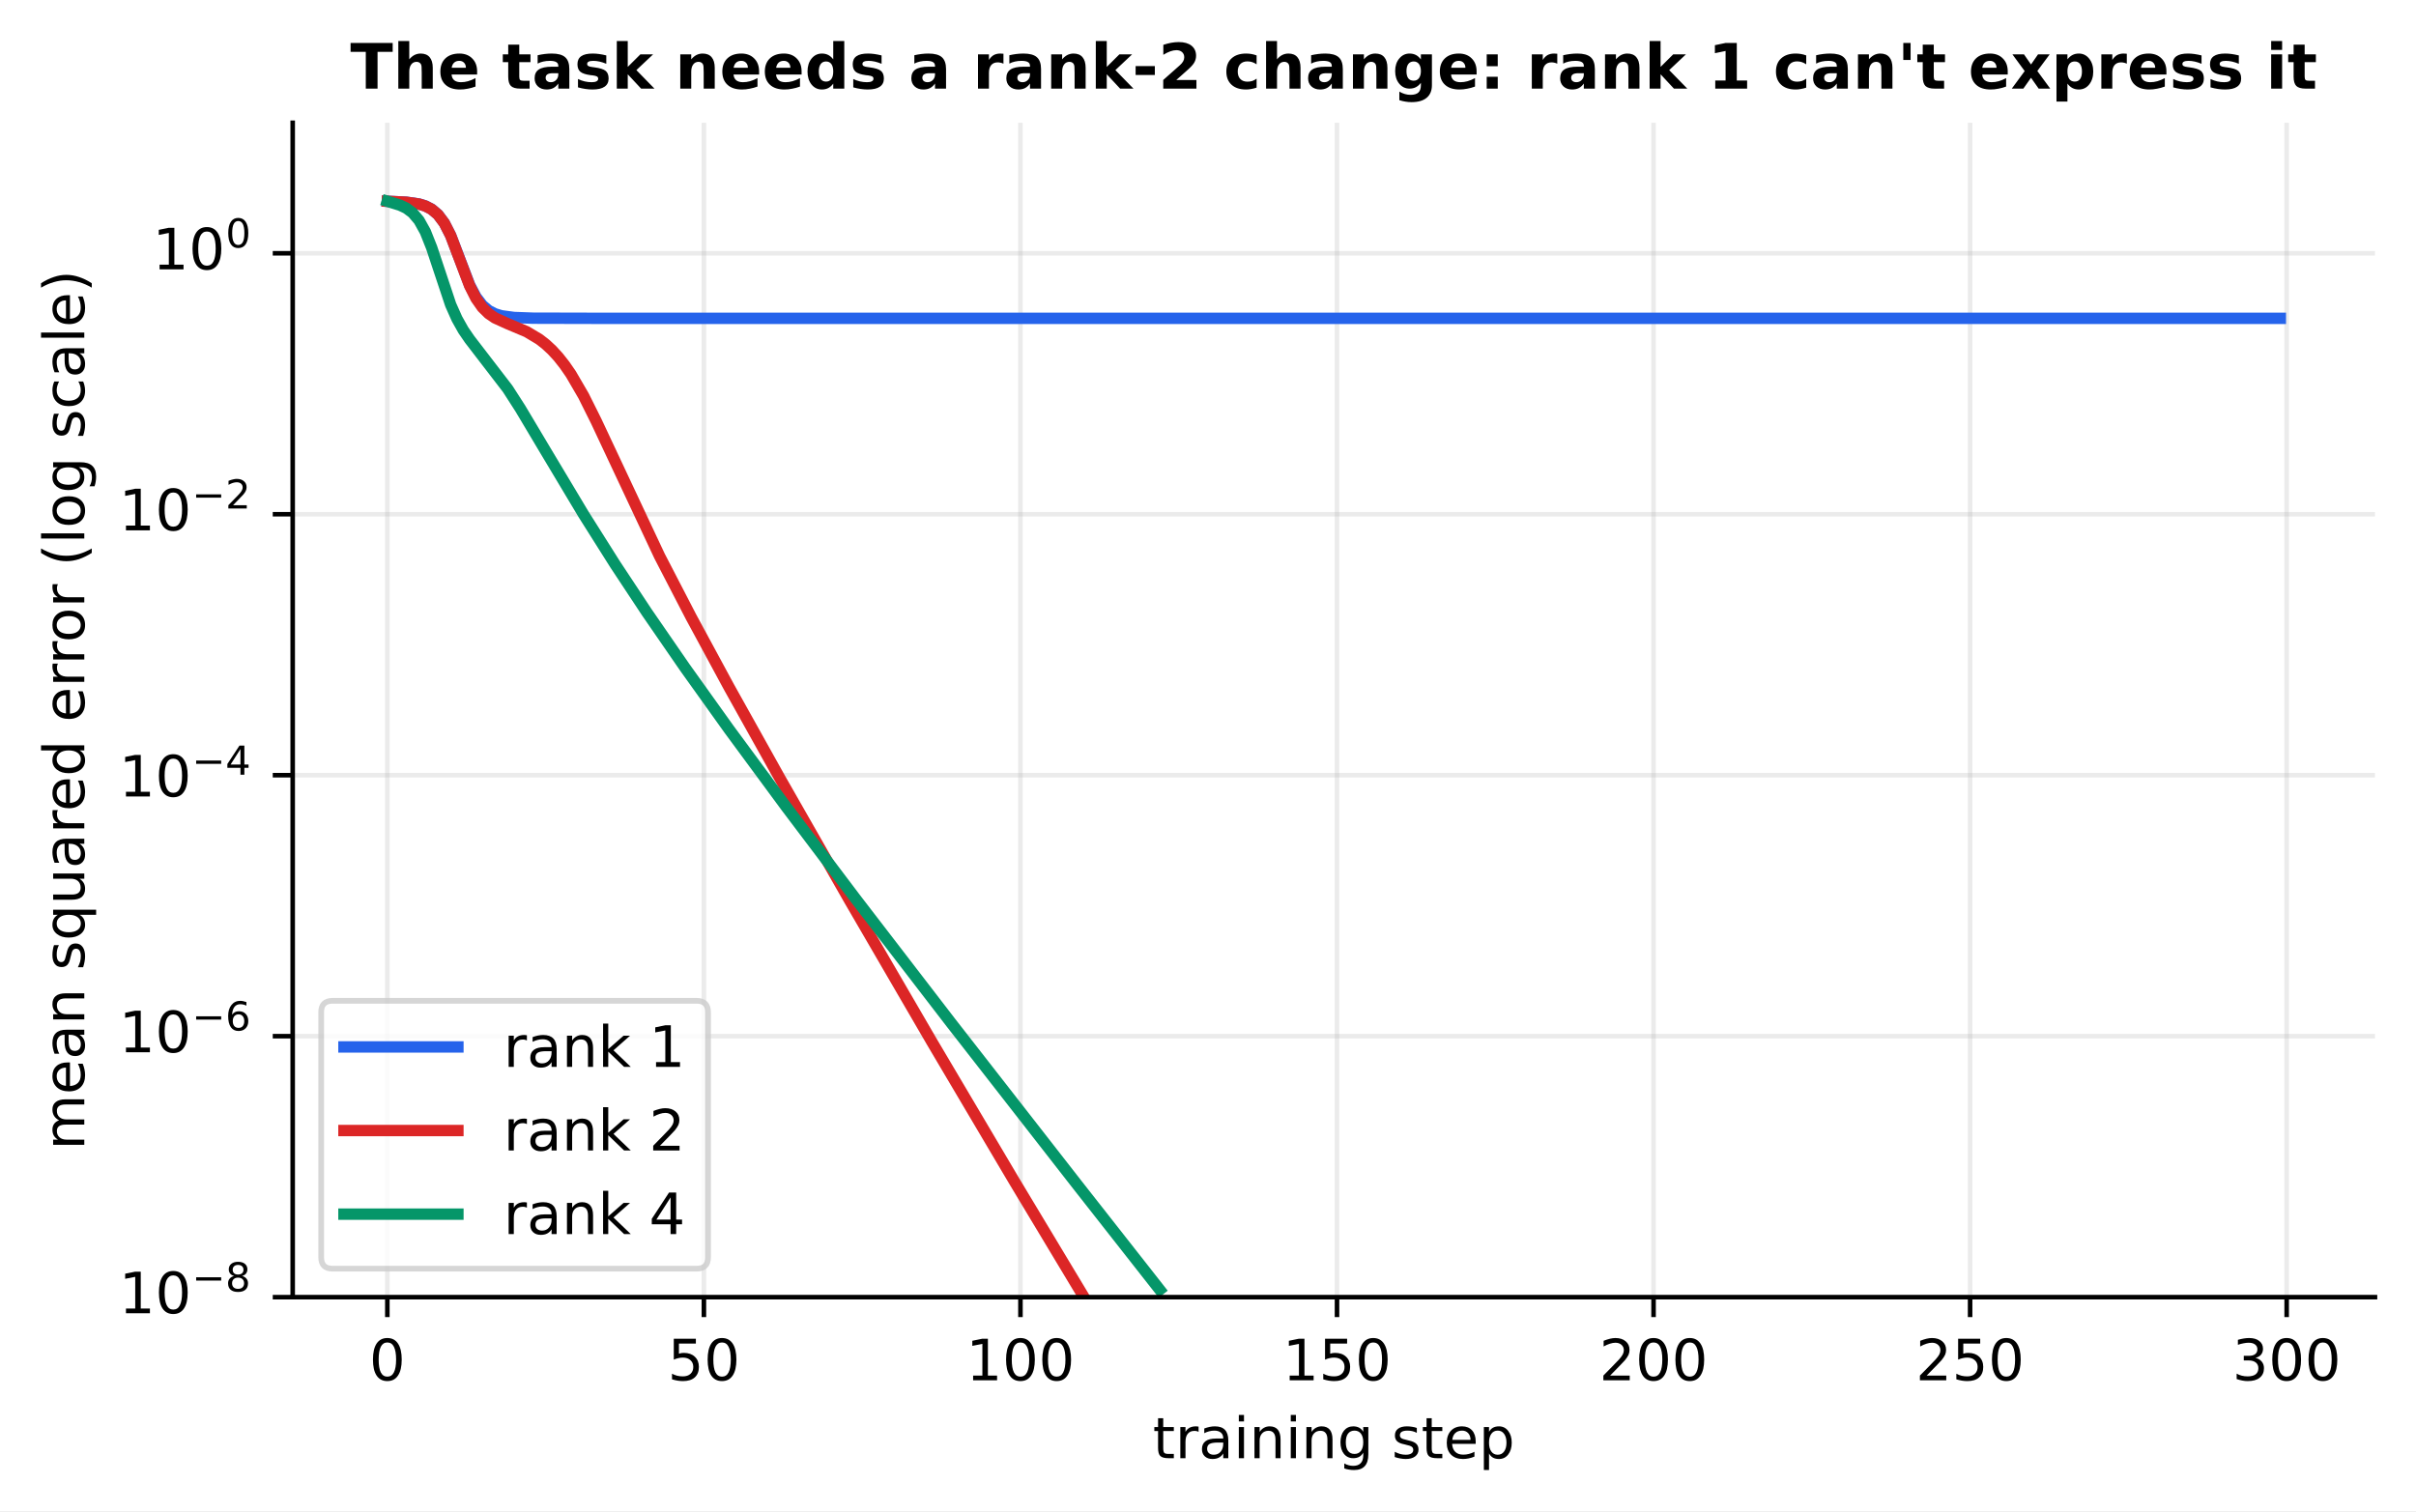
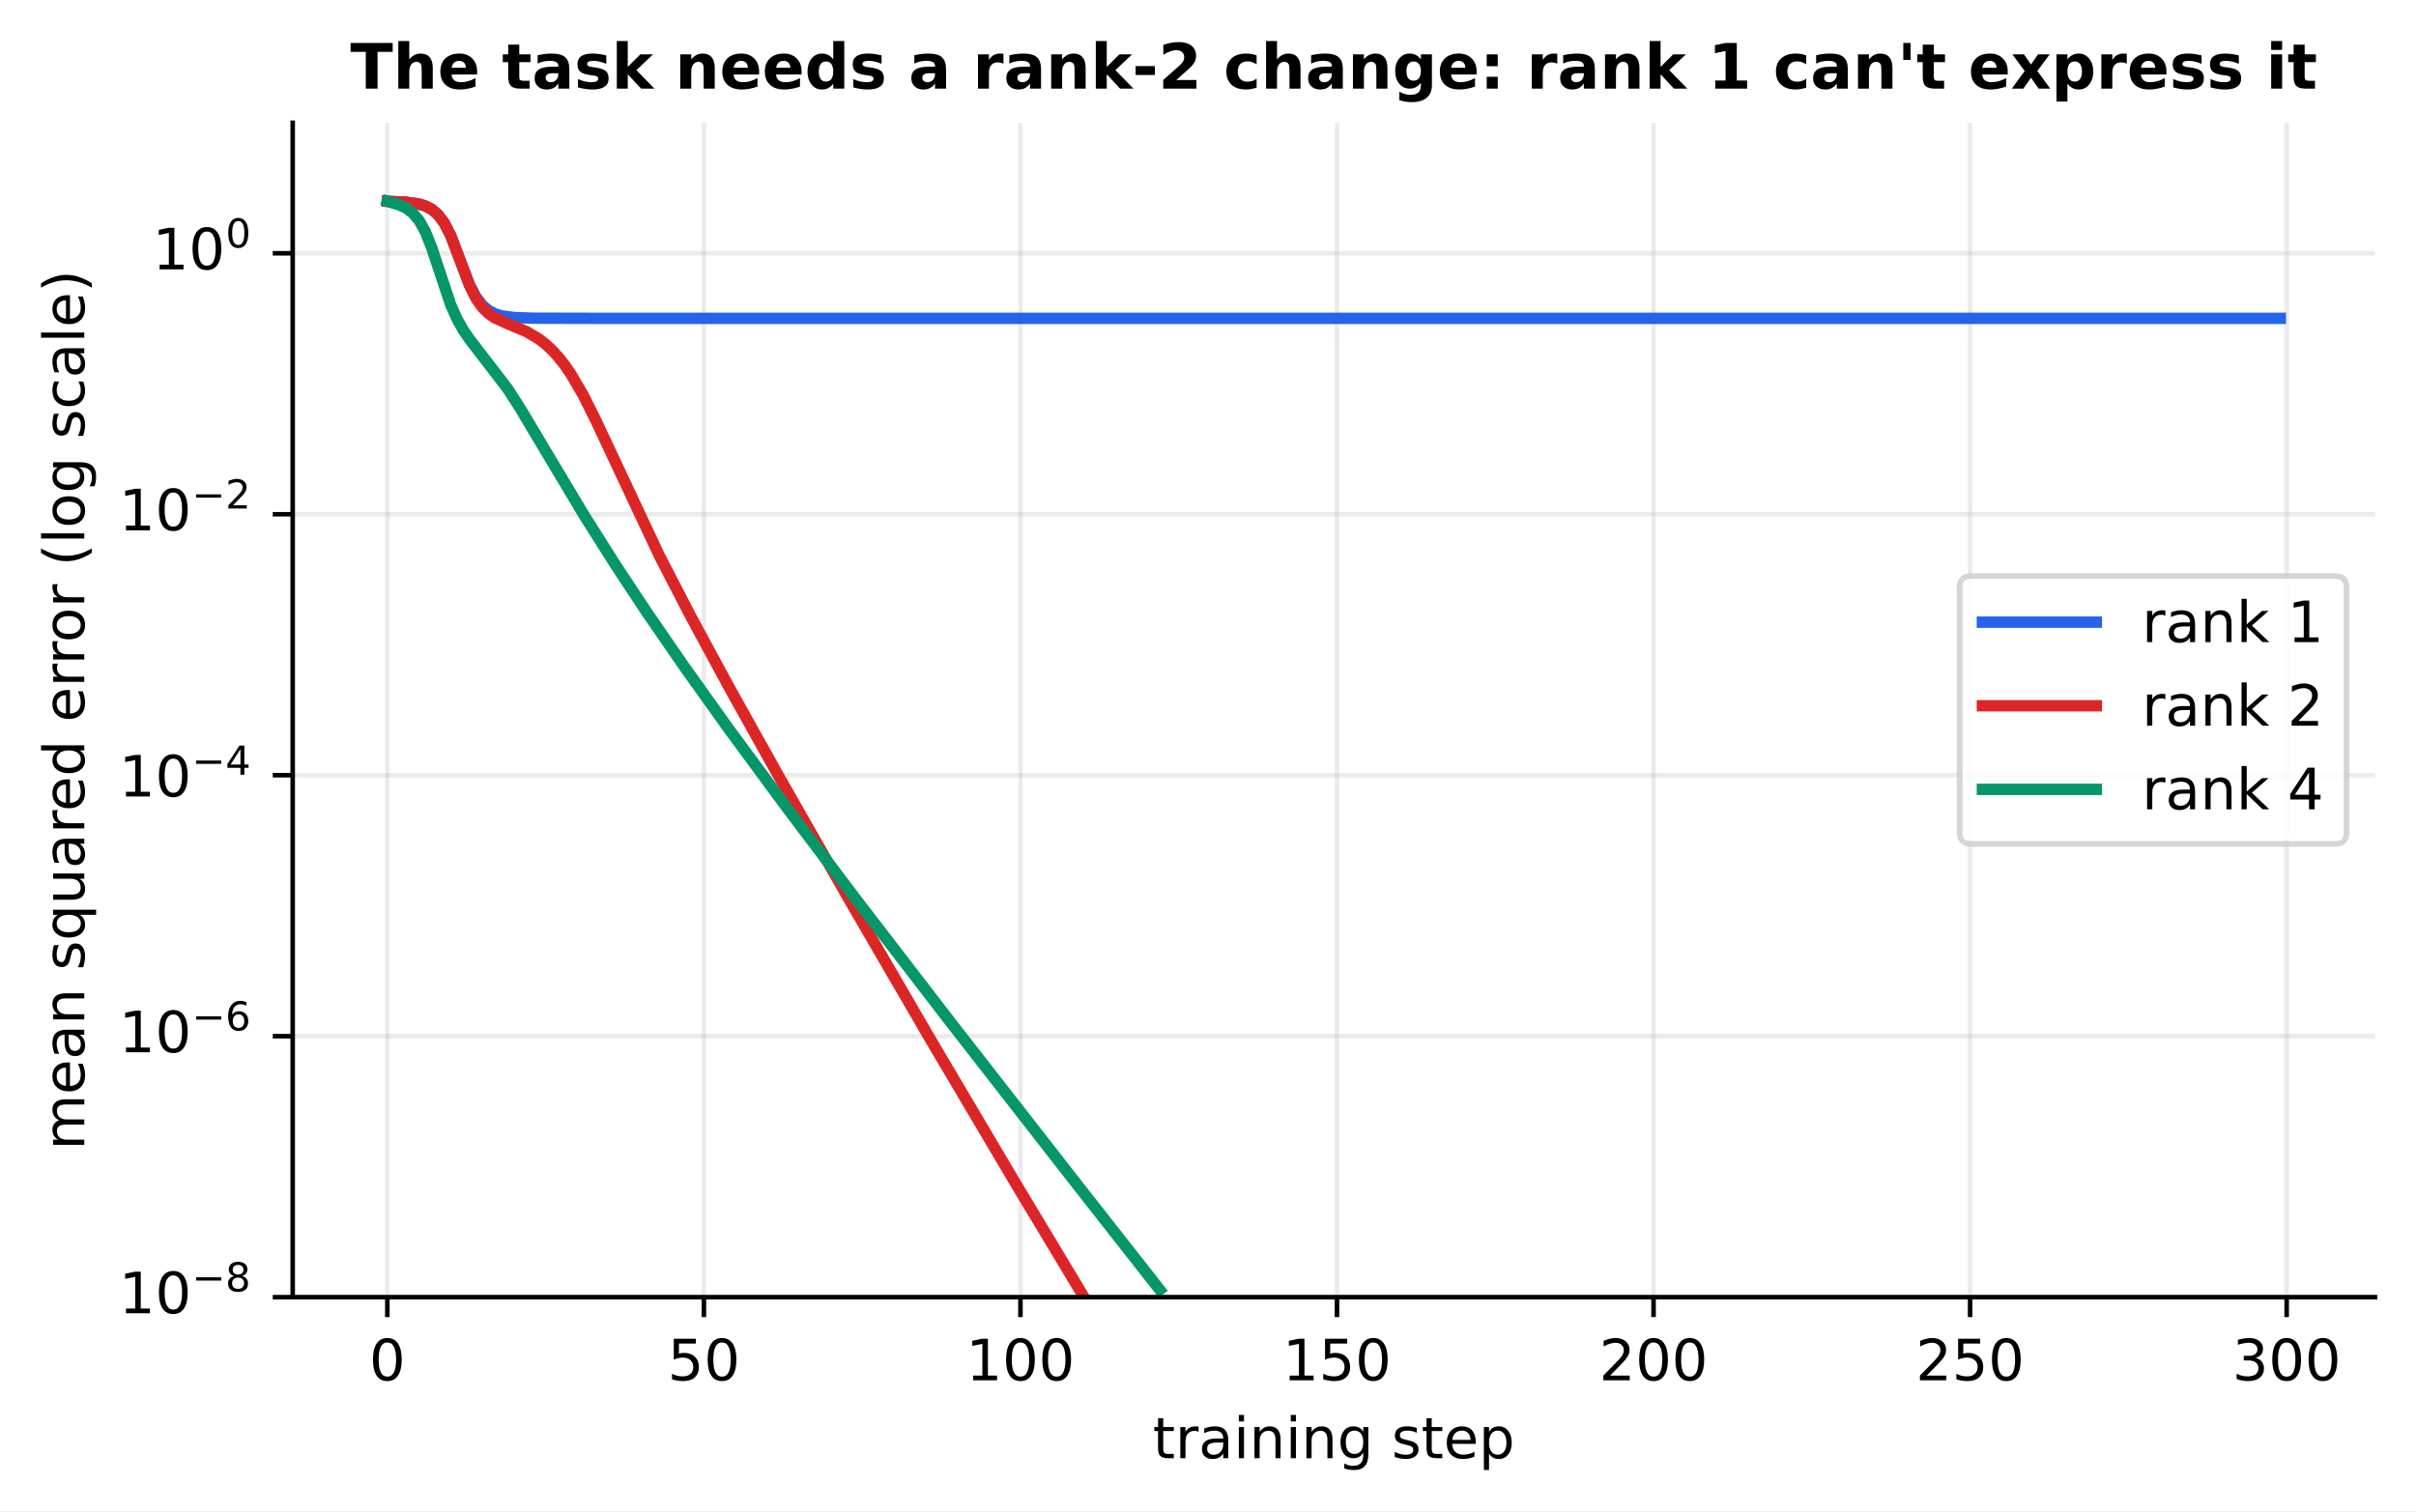
<svg xmlns="http://www.w3.org/2000/svg" xmlns:xlink="http://www.w3.org/1999/xlink" width="424.091pt" height="265.315pt" viewBox="0 0 424.091 265.315" version="1.1">
  <defs>
    <style type="text/css">*{stroke-linejoin: round; stroke-linecap: butt}</style>
  </defs>
  <g id="figure_1">
    <g id="patch_1">
      <path d="M 0 265.315  L 424.091 265.315  L 424.091 0  L 0 0  z " style="fill: #ffffff" />
    </g>
    <g id="axes_1">
      <g id="patch_2">
        <path d="M 51.378 227.758  L 416.891 227.758  L 416.891 21.558  L 51.378 21.558  z " style="fill: #ffffff" />
      </g>
      <g id="matplotlib.axis_1">
        <g id="xtick_1">
          <g id="line2d_1">
            <path d="M 67.992 227.758  L 67.992 21.558  " clip-path="url(#p20290c3c01)" style="fill: none; stroke: #b0b0b0; stroke-opacity: 0.25; stroke-width: 0.8; stroke-linecap: square" />
          </g>
          <g id="line2d_2">
            <defs>
              <path id="m7cadcb0e4f" d="M 0 0  L 0 3.5  " style="stroke: #000000; stroke-width: 0.8" />
            </defs>
            <g>
              <use xlink:href="#m7cadcb0e4f" x="67.992" y="227.758" style="stroke: #000000; stroke-width: 0.8" />
            </g>
          </g>
          <g id="text_1">
            <text style="font-size: 10px; font-family: 'DejaVu Sans', 'Bitstream Vera Sans', 'Computer Modern Sans Serif', 'Lucida Grande', 'Verdana', 'Geneva', 'Lucid', 'Arial', 'Helvetica', 'Avant Garde', sans-serif; text-anchor: middle" x="67.992" y="242.357" transform="rotate(-0 67.99233 242.3567)">0</text>
          </g>
        </g>
        <g id="xtick_2">
          <g id="line2d_3">
            <path d="M 123.558 227.758  L 123.558 21.558  " clip-path="url(#p20290c3c01)" style="fill: none; stroke: #b0b0b0; stroke-opacity: 0.25; stroke-width: 0.8; stroke-linecap: square" />
          </g>
          <g id="line2d_4">
            <g>
              <use xlink:href="#m7cadcb0e4f" x="123.558" y="227.758" style="stroke: #000000; stroke-width: 0.8" />
            </g>
          </g>
          <g id="text_2">
            <text style="font-size: 10px; font-family: 'DejaVu Sans', 'Bitstream Vera Sans', 'Computer Modern Sans Serif', 'Lucida Grande', 'Verdana', 'Geneva', 'Lucid', 'Arial', 'Helvetica', 'Avant Garde', sans-serif; text-anchor: middle" x="123.558" y="242.357" transform="rotate(-0 123.5582 242.3567)">50</text>
          </g>
        </g>
        <g id="xtick_3">
          <g id="line2d_5">
            <path d="M 179.124 227.758  L 179.124 21.558  " clip-path="url(#p20290c3c01)" style="fill: none; stroke: #b0b0b0; stroke-opacity: 0.25; stroke-width: 0.8; stroke-linecap: square" />
          </g>
          <g id="line2d_6">
            <g>
              <use xlink:href="#m7cadcb0e4f" x="179.124" y="227.758" style="stroke: #000000; stroke-width: 0.8" />
            </g>
          </g>
          <g id="text_3">
            <text style="font-size: 10px; font-family: 'DejaVu Sans', 'Bitstream Vera Sans', 'Computer Modern Sans Serif', 'Lucida Grande', 'Verdana', 'Geneva', 'Lucid', 'Arial', 'Helvetica', 'Avant Garde', sans-serif; text-anchor: middle" x="179.124" y="242.357" transform="rotate(-0 179.1241 242.3567)">100</text>
          </g>
        </g>
        <g id="xtick_4">
          <g id="line2d_7">
            <path d="M 234.69 227.758  L 234.69 21.558  " clip-path="url(#p20290c3c01)" style="fill: none; stroke: #b0b0b0; stroke-opacity: 0.25; stroke-width: 0.8; stroke-linecap: square" />
          </g>
          <g id="line2d_8">
            <g>
              <use xlink:href="#m7cadcb0e4f" x="234.69" y="227.758" style="stroke: #000000; stroke-width: 0.8" />
            </g>
          </g>
          <g id="text_4">
            <text style="font-size: 10px; font-family: 'DejaVu Sans', 'Bitstream Vera Sans', 'Computer Modern Sans Serif', 'Lucida Grande', 'Verdana', 'Geneva', 'Lucid', 'Arial', 'Helvetica', 'Avant Garde', sans-serif; text-anchor: middle" x="234.69" y="242.357" transform="rotate(-0 234.69 242.3567)">150</text>
          </g>
        </g>
        <g id="xtick_5">
          <g id="line2d_9">
            <path d="M 290.256 227.758  L 290.256 21.558  " clip-path="url(#p20290c3c01)" style="fill: none; stroke: #b0b0b0; stroke-opacity: 0.25; stroke-width: 0.8; stroke-linecap: square" />
          </g>
          <g id="line2d_10">
            <g>
              <use xlink:href="#m7cadcb0e4f" x="290.256" y="227.758" style="stroke: #000000; stroke-width: 0.8" />
            </g>
          </g>
          <g id="text_5">
            <text style="font-size: 10px; font-family: 'DejaVu Sans', 'Bitstream Vera Sans', 'Computer Modern Sans Serif', 'Lucida Grande', 'Verdana', 'Geneva', 'Lucid', 'Arial', 'Helvetica', 'Avant Garde', sans-serif; text-anchor: middle" x="290.256" y="242.357" transform="rotate(-0 290.2559 242.3567)">200</text>
          </g>
        </g>
        <g id="xtick_6">
          <g id="line2d_11">
            <path d="M 345.822 227.758  L 345.822 21.558  " clip-path="url(#p20290c3c01)" style="fill: none; stroke: #b0b0b0; stroke-opacity: 0.25; stroke-width: 0.8; stroke-linecap: square" />
          </g>
          <g id="line2d_12">
            <g>
              <use xlink:href="#m7cadcb0e4f" x="345.822" y="227.758" style="stroke: #000000; stroke-width: 0.8" />
            </g>
          </g>
          <g id="text_6">
            <text style="font-size: 10px; font-family: 'DejaVu Sans', 'Bitstream Vera Sans', 'Computer Modern Sans Serif', 'Lucida Grande', 'Verdana', 'Geneva', 'Lucid', 'Arial', 'Helvetica', 'Avant Garde', sans-serif; text-anchor: middle" x="345.822" y="242.357" transform="rotate(-0 345.8218 242.3567)">250</text>
          </g>
        </g>
        <g id="xtick_7">
          <g id="line2d_13">
            <path d="M 401.388 227.758  L 401.388 21.558  " clip-path="url(#p20290c3c01)" style="fill: none; stroke: #b0b0b0; stroke-opacity: 0.25; stroke-width: 0.8; stroke-linecap: square" />
          </g>
          <g id="line2d_14">
            <g>
              <use xlink:href="#m7cadcb0e4f" x="401.388" y="227.758" style="stroke: #000000; stroke-width: 0.8" />
            </g>
          </g>
          <g id="text_7">
            <text style="font-size: 10px; font-family: 'DejaVu Sans', 'Bitstream Vera Sans', 'Computer Modern Sans Serif', 'Lucida Grande', 'Verdana', 'Geneva', 'Lucid', 'Arial', 'Helvetica', 'Avant Garde', sans-serif; text-anchor: middle" x="401.388" y="242.357" transform="rotate(-0 401.3877 242.3567)">300</text>
          </g>
        </g>
        <g id="text_8">
          <text style="font-size: 10px; font-family: 'DejaVu Sans', 'Bitstream Vera Sans', 'Computer Modern Sans Serif', 'Lucida Grande', 'Verdana', 'Geneva', 'Lucid', 'Arial', 'Helvetica', 'Avant Garde', sans-serif; text-anchor: middle" x="234.134" y="256.035" transform="rotate(-0 234.1344 256.0348)">training step</text>
        </g>
      </g>
      <g id="matplotlib.axis_2">
        <g id="ytick_1">
          <g id="line2d_15">
            <path d="M 51.378 227.758  L 416.891 227.758  " clip-path="url(#p20290c3c01)" style="fill: none; stroke: #b0b0b0; stroke-opacity: 0.25; stroke-width: 0.8; stroke-linecap: square" />
          </g>
          <g id="line2d_16">
            <defs>
              <path id="m868c41b290" d="M 0 0  L -3.5 0  " style="stroke: #000000; stroke-width: 0.8" />
            </defs>
            <g>
              <use xlink:href="#m868c41b290" x="51.378" y="227.758" style="stroke: #000000; stroke-width: 0.8" />
            </g>
          </g>
          <g id="text_9">
            <g transform="translate(20.87813 231.5575)">
              <text>
                <tspan x="0" y="-0.977" style="font-size: 10px; font-family: 'DejaVu Sans'">1</tspan>
                <tspan x="6.362" y="-0.977" style="font-size: 10px; font-family: 'DejaVu Sans'">0</tspan>
                <tspan x="12.82" y="-4.805" style="font-size: 7px; font-family: 'DejaVu Sans'">−</tspan>
                <tspan x="18.686" y="-4.805" style="font-size: 7px; font-family: 'DejaVu Sans'">8</tspan>
              </text>
            </g>
          </g>
        </g>
        <g id="ytick_2">
          <g id="line2d_17">
            <path d="M 51.378 181.936  L 416.891 181.936  " clip-path="url(#p20290c3c01)" style="fill: none; stroke: #b0b0b0; stroke-opacity: 0.25; stroke-width: 0.8; stroke-linecap: square" />
          </g>
          <g id="line2d_18">
            <g>
              <use xlink:href="#m868c41b290" x="51.378" y="181.936" style="stroke: #000000; stroke-width: 0.8" />
            </g>
          </g>
          <g id="text_10">
            <g transform="translate(20.87813 185.7353)">
              <text>
                <tspan x="0" y="-0.977" style="font-size: 10px; font-family: 'DejaVu Sans'">1</tspan>
                <tspan x="6.362" y="-0.977" style="font-size: 10px; font-family: 'DejaVu Sans'">0</tspan>
                <tspan x="12.82" y="-4.805" style="font-size: 7px; font-family: 'DejaVu Sans'">−</tspan>
                <tspan x="18.686" y="-4.805" style="font-size: 7px; font-family: 'DejaVu Sans'">6</tspan>
              </text>
            </g>
          </g>
        </g>
        <g id="ytick_3">
          <g id="line2d_19">
            <path d="M 51.378 136.114  L 416.891 136.114  " clip-path="url(#p20290c3c01)" style="fill: none; stroke: #b0b0b0; stroke-opacity: 0.25; stroke-width: 0.8; stroke-linecap: square" />
          </g>
          <g id="line2d_20">
            <g>
              <use xlink:href="#m868c41b290" x="51.378" y="136.114" style="stroke: #000000; stroke-width: 0.8" />
            </g>
          </g>
          <g id="text_11">
            <g transform="translate(20.87813 139.9131)">
              <text>
                <tspan x="0" y="-0.064" style="font-size: 10px; font-family: 'DejaVu Sans'">1</tspan>
                <tspan x="6.362" y="-0.064" style="font-size: 10px; font-family: 'DejaVu Sans'">0</tspan>
                <tspan x="12.82" y="-3.892" style="font-size: 7px; font-family: 'DejaVu Sans'">−</tspan>
                <tspan x="18.686" y="-3.892" style="font-size: 7px; font-family: 'DejaVu Sans'">4</tspan>
              </text>
            </g>
          </g>
        </g>
        <g id="ytick_4">
          <g id="line2d_21">
            <path d="M 51.378 90.292  L 416.891 90.292  " clip-path="url(#p20290c3c01)" style="fill: none; stroke: #b0b0b0; stroke-opacity: 0.25; stroke-width: 0.8; stroke-linecap: square" />
          </g>
          <g id="line2d_22">
            <g>
              <use xlink:href="#m868c41b290" x="51.378" y="90.292" style="stroke: #000000; stroke-width: 0.8" />
            </g>
          </g>
          <g id="text_12">
            <g transform="translate(20.87813 94.09083)">
              <text>
                <tspan x="0" y="-0.977" style="font-size: 10px; font-family: 'DejaVu Sans'">1</tspan>
                <tspan x="6.362" y="-0.977" style="font-size: 10px; font-family: 'DejaVu Sans'">0</tspan>
                <tspan x="12.82" y="-4.805" style="font-size: 7px; font-family: 'DejaVu Sans'">−</tspan>
                <tspan x="18.686" y="-4.805" style="font-size: 7px; font-family: 'DejaVu Sans'">2</tspan>
              </text>
            </g>
          </g>
        </g>
        <g id="ytick_5">
          <g id="line2d_23">
            <path d="M 51.378 44.469  L 416.891 44.469  " clip-path="url(#p20290c3c01)" style="fill: none; stroke: #b0b0b0; stroke-opacity: 0.25; stroke-width: 0.8; stroke-linecap: square" />
          </g>
          <g id="line2d_24">
            <g>
              <use xlink:href="#m868c41b290" x="51.378" y="44.469" style="stroke: #000000; stroke-width: 0.8" />
            </g>
          </g>
          <g id="text_13">
            <g transform="translate(26.77812 48.26861)">
              <text>
                <tspan x="0" y="-0.977" style="font-size: 10px; font-family: 'DejaVu Sans'">1</tspan>
                <tspan x="6.362" y="-0.977" style="font-size: 10px; font-family: 'DejaVu Sans'">0</tspan>
                <tspan x="12.82" y="-4.805" style="font-size: 7px; font-family: 'DejaVu Sans'">0</tspan>
              </text>
            </g>
          </g>
        </g>
        <g id="text_14">
          <text style="font-size: 10px; font-family: 'DejaVu Sans', 'Bitstream Vera Sans', 'Computer Modern Sans Serif', 'Lucida Grande', 'Verdana', 'Geneva', 'Lucid', 'Arial', 'Helvetica', 'Avant Garde', sans-serif; text-anchor: middle" x="14.798" y="124.658" transform="rotate(-90 14.79844 124.6583)">mean squared error (log scale)</text>
        </g>
      </g>
      <g id="line2d_25">
        <path d="M 67.992 35.341  L 71.326 35.499  L 73.549 35.817  L 74.66 36.159  L 75.772 36.733  L 76.883 37.676  L 77.994 39.162  L 79.106 41.341  L 82.439 50.041  L 83.551 52.139  L 84.662 53.591  L 85.773 54.529  L 86.885 55.102  L 87.996 55.439  L 90.219 55.745  L 93.553 55.866  L 105.777 55.895  L 400.276 55.895  L 400.276 55.895  " clip-path="url(#p20290c3c01)" style="fill: none; stroke: #2563eb; stroke-width: 2; stroke-linecap: square" />
      </g>
      <g id="line2d_26">
        <path d="M 67.992 35.341  L 71.326 35.504  L 73.549 35.827  L 74.66 36.172  L 75.772 36.748  L 76.883 37.692  L 77.994 39.176  L 79.106 41.353  L 82.439 50.174  L 83.551 52.387  L 84.662 53.974  L 85.773 55.068  L 86.885 55.823  L 89.107 56.834  L 92.441 58.238  L 94.664 59.569  L 95.775 60.434  L 96.887 61.463  L 97.998 62.674  L 99.109 64.083  L 100.221 65.695  L 102.443 69.512  L 104.666 73.974  L 115.779 97.646  L 121.336 108.38  L 128.003 120.708  L 136.894 136.644  L 149.119 158.059  L 163.566 182.912  L 178.013 207.345  L 190.237 227.692  L 190.237 227.692  " clip-path="url(#p20290c3c01)" style="fill: none; stroke: #dc2626; stroke-width: 2; stroke-linecap: square" />
      </g>
      <g id="line2d_27">
        <path d="M 67.992 35.341  L 70.215 36.028  L 71.326 36.552  L 72.438 37.38  L 73.549 38.69  L 74.66 40.683  L 75.772 43.476  L 79.106 53.495  L 80.217 55.986  L 81.328 57.966  L 82.439 59.587  L 89.107 68.259  L 91.33 71.718  L 95.775 79.178  L 102.443 90.323  L 108 99.127  L 113.556 107.532  L 120.224 117.208  L 128.003 128.091  L 138.005 141.665  L 150.23 157.86  L 166.9 179.542  L 189.126 208.055  L 203.573 226.453  L 203.573 226.453  " clip-path="url(#p20290c3c01)" style="fill: none; stroke: #059669; stroke-width: 2; stroke-linecap: square" />
      </g>
      <g id="patch_3">
        <path d="M 51.378 227.758  L 51.378 21.558  " style="fill: none; stroke: #000000; stroke-width: 0.8; stroke-linejoin: miter; stroke-linecap: square" />
      </g>
      <g id="patch_4">
        <path d="M 51.378 227.758  L 416.891 227.758  " style="fill: none; stroke: #000000; stroke-width: 0.8; stroke-linejoin: miter; stroke-linecap: square" />
      </g>
      <g id="text_15">
        <text style="font-weight: 700; font-size: 11px; font-family: 'DejaVu Sans', 'Bitstream Vera Sans', 'Computer Modern Sans Serif', 'Lucida Grande', 'Verdana', 'Geneva', 'Lucid', 'Arial', 'Helvetica', 'Avant Garde', sans-serif; text-anchor: middle" x="234.134" y="15.558" transform="rotate(-0 234.1344 15.55828)">The task needs a rank-2 change: rank 1 can't express it</text>
      </g>
      <g id="legend_1">
        <g id="patch_5">
-           <path d="M 58.378 222.758  L 122.286 222.758  Q 124.286 222.758 124.286 220.758  L 124.286 177.724  Q 124.286 175.724 122.286 175.724  L 58.378 175.724  Q 56.378 175.724 56.378 177.724  L 56.378 220.758  Q 56.378 222.758 58.378 222.758  z " style="fill: #ffffff; opacity: 0.8; stroke: #cccccc; stroke-linejoin: miter" />
+           <path d="M 345.983 148.175  L 409.891 148.175  Q 411.891 148.175 411.891 146.175  L 411.891 103.141  Q 411.891 101.141 409.891 101.141  L 345.983 101.141  Q 343.983 101.141 343.983 103.141  L 343.983 146.175  Q 343.983 148.175 345.983 148.175  z " style="fill: #ffffff; opacity: 0.8; stroke: #cccccc; stroke-linejoin: miter" />
        </g>
        <g id="line2d_28">
-           <path d="M 60.378 183.822  L 70.378 183.822  L 80.378 183.822  " style="fill: none; stroke: #2563eb; stroke-width: 2; stroke-linecap: square" />
+           <path d="M 347.983 109.24  L 357.983 109.24  L 367.983 109.24  " style="fill: none; stroke: #2563eb; stroke-width: 2; stroke-linecap: square" />
        </g>
        <g id="text_16">
-           <text style="font-size: 10px; font-family: 'DejaVu Sans', 'Bitstream Vera Sans', 'Computer Modern Sans Serif', 'Lucida Grande', 'Verdana', 'Geneva', 'Lucid', 'Arial', 'Helvetica', 'Avant Garde', sans-serif; text-anchor: start" x="88.378" y="187.322" transform="rotate(-0 88.37812 187.3223)">rank 1</text>
+           <text style="font-size: 10px; font-family: 'DejaVu Sans', 'Bitstream Vera Sans', 'Computer Modern Sans Serif', 'Lucida Grande', 'Verdana', 'Geneva', 'Lucid', 'Arial', 'Helvetica', 'Avant Garde', sans-serif; text-anchor: start" x="375.983" y="112.74" transform="rotate(-0 375.9828 112.7395)">rank 1</text>
        </g>
        <g id="line2d_29">
-           <path d="M 60.378 198.5  L 70.378 198.5  L 80.378 198.5  " style="fill: none; stroke: #dc2626; stroke-width: 2; stroke-linecap: square" />
+           <path d="M 347.983 123.918  L 357.983 123.918  L 367.983 123.918  " style="fill: none; stroke: #dc2626; stroke-width: 2; stroke-linecap: square" />
        </g>
        <g id="text_17">
-           <text style="font-size: 10px; font-family: 'DejaVu Sans', 'Bitstream Vera Sans', 'Computer Modern Sans Serif', 'Lucida Grande', 'Verdana', 'Geneva', 'Lucid', 'Arial', 'Helvetica', 'Avant Garde', sans-serif; text-anchor: start" x="88.378" y="202" transform="rotate(-0 88.37812 202.0005)">rank 2</text>
+           <text style="font-size: 10px; font-family: 'DejaVu Sans', 'Bitstream Vera Sans', 'Computer Modern Sans Serif', 'Lucida Grande', 'Verdana', 'Geneva', 'Lucid', 'Arial', 'Helvetica', 'Avant Garde', sans-serif; text-anchor: start" x="375.983" y="127.418" transform="rotate(-0 375.9828 127.4177)">rank 2</text>
        </g>
        <g id="line2d_30">
-           <path d="M 60.378 213.179  L 70.378 213.179  L 80.378 213.179  " style="fill: none; stroke: #059669; stroke-width: 2; stroke-linecap: square" />
+           <path d="M 347.983 138.596  L 357.983 138.596  L 367.983 138.596  " style="fill: none; stroke: #059669; stroke-width: 2; stroke-linecap: square" />
        </g>
        <g id="text_18">
-           <text style="font-size: 10px; font-family: 'DejaVu Sans', 'Bitstream Vera Sans', 'Computer Modern Sans Serif', 'Lucida Grande', 'Verdana', 'Geneva', 'Lucid', 'Arial', 'Helvetica', 'Avant Garde', sans-serif; text-anchor: start" x="88.378" y="216.679" transform="rotate(-0 88.37812 216.6786)">rank 4</text>
+           <text style="font-size: 10px; font-family: 'DejaVu Sans', 'Bitstream Vera Sans', 'Computer Modern Sans Serif', 'Lucida Grande', 'Verdana', 'Geneva', 'Lucid', 'Arial', 'Helvetica', 'Avant Garde', sans-serif; text-anchor: start" x="375.983" y="142.096" transform="rotate(-0 375.9828 142.0958)">rank 4</text>
        </g>
      </g>
    </g>
  </g>
  <defs>
    <clipPath id="p20290c3c01">
      <rect x="51.378" y="21.558" width="365.512" height="206.2" />
    </clipPath>
  </defs>
</svg>
